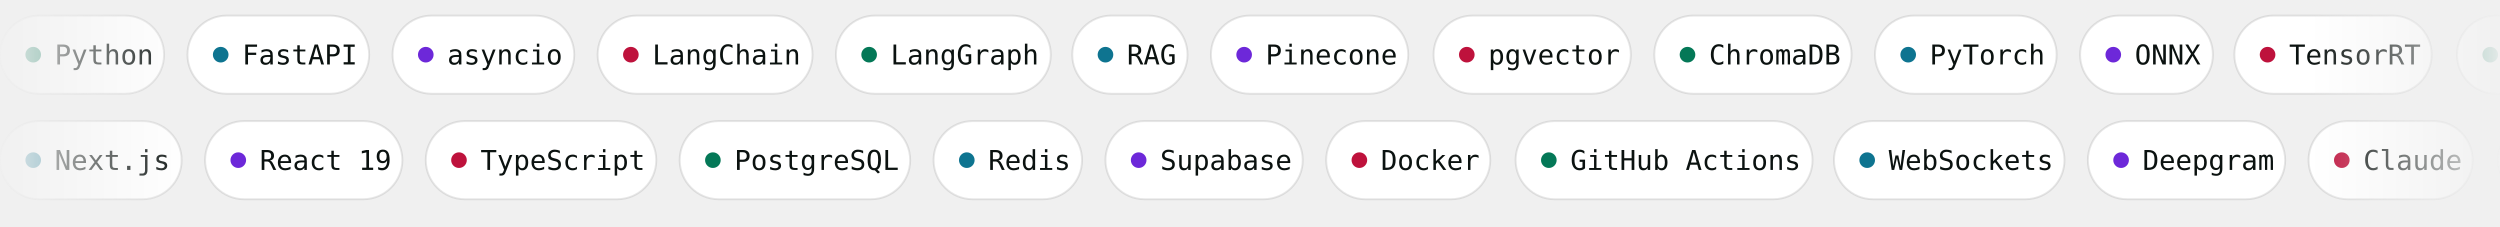
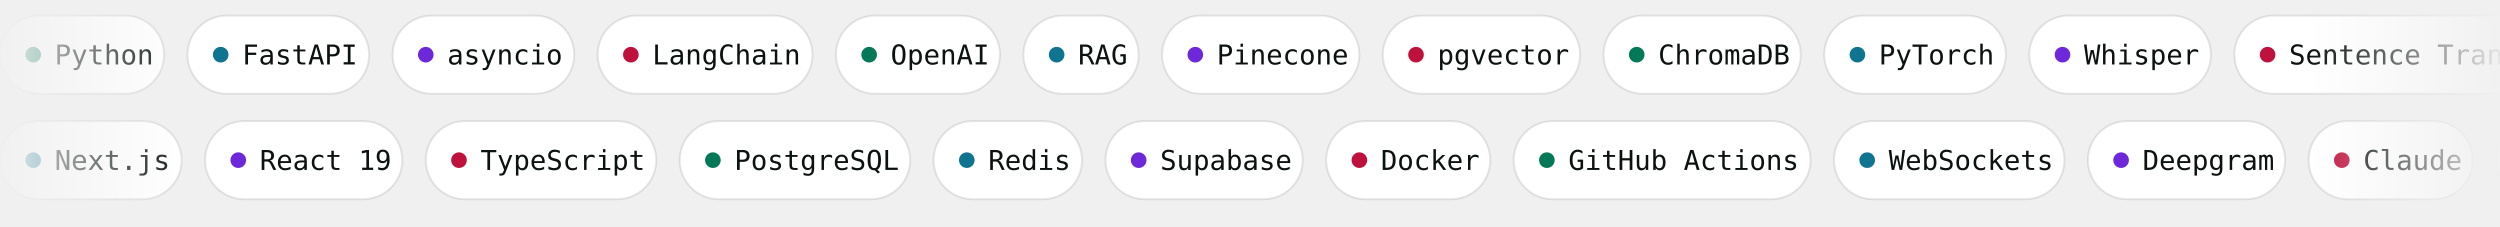
<svg xmlns="http://www.w3.org/2000/svg" width="1280" height="116" viewBox="0 0 1280 116" role="img">
  <style>.l{animation:l 38s linear infinite}.r{animation:r 38s linear infinite}@keyframes l{to{transform:translateX(-50%)}}@keyframes r{from{transform:translateX(-50%)}to{transform:none}}</style>
  <defs>
    <linearGradient id="fade" x1="0" x2="1">
      <stop offset="0" stop-color="#fff" stop-opacity="0" />
      <stop offset="0.08" stop-color="#fff" />
      <stop offset="0.92" stop-color="#fff" />
      <stop offset="1" stop-color="#fff" stop-opacity="0" />
    </linearGradient>
    <mask id="m">
      <rect width="1280" height="116" fill="url(#fade)" />
    </mask>
  </defs>
  <g mask="url(#m)">
    <g class="l">
      <g transform="translate(0 8)">
        <rect width="84" height="40" rx="20" fill="#ffffff" stroke="rgba(11,18,16,0.1)" />
        <circle cx="17" cy="20" r="4" fill="#047857" />
        <text x="28" y="25" fill="#0b1210" font-family="ui-monospace, SFMono-Regular, 'Cascadia Code', Consolas, Menlo, monospace" font-size="14">Python</text>
      </g>
      <g transform="translate(96 8)">
        <rect width="93" height="40" rx="20" fill="#ffffff" stroke="rgba(11,18,16,0.1)" />
        <circle cx="17" cy="20" r="4" fill="#0e7490" />
        <text x="28" y="25" fill="#0b1210" font-family="ui-monospace, SFMono-Regular, 'Cascadia Code', Consolas, Menlo, monospace" font-size="14">FastAPI</text>
      </g>
      <g transform="translate(201 8)">
        <rect width="93" height="40" rx="20" fill="#ffffff" stroke="rgba(11,18,16,0.1)" />
        <circle cx="17" cy="20" r="4" fill="#6d28d9" />
        <text x="28" y="25" fill="#0b1210" font-family="ui-monospace, SFMono-Regular, 'Cascadia Code', Consolas, Menlo, monospace" font-size="14">asyncio</text>
      </g>
      <g transform="translate(306 8)">
        <rect width="110" height="40" rx="20" fill="#ffffff" stroke="rgba(11,18,16,0.1)" />
        <circle cx="17" cy="20" r="4" fill="#be123c" />
        <text x="28" y="25" fill="#0b1210" font-family="ui-monospace, SFMono-Regular, 'Cascadia Code', Consolas, Menlo, monospace" font-size="14">LangChain</text>
      </g>
      <g transform="translate(428 8)">
+         <rect width="84" height="40" rx="20" fill="#ffffff" stroke="rgba(11,18,16,0.1)" />
+         <circle cx="17" cy="20" r="4" fill="#047857" />
+         <text x="28" y="25" fill="#0b1210" font-family="ui-monospace, SFMono-Regular, 'Cascadia Code', Consolas, Menlo, monospace" font-size="14">OpenAI</text>
+       </g>
+       <g transform="translate(524 8)">
+         <rect width="59" height="40" rx="20" fill="#ffffff" stroke="rgba(11,18,16,0.1)" />
+         <circle cx="17" cy="20" r="4" fill="#0e7490" />
+         <text x="28" y="25" fill="#0b1210" font-family="ui-monospace, SFMono-Regular, 'Cascadia Code', Consolas, Menlo, monospace" font-size="14">RAG</text>
+       </g>
+       <g transform="translate(595 8)">
+         <rect width="101" height="40" rx="20" fill="#ffffff" stroke="rgba(11,18,16,0.1)" />
+         <circle cx="17" cy="20" r="4" fill="#6d28d9" />
+         <text x="28" y="25" fill="#0b1210" font-family="ui-monospace, SFMono-Regular, 'Cascadia Code', Consolas, Menlo, monospace" font-size="14">Pinecone</text>
+       </g>
+       <g transform="translate(708 8)">
+         <rect width="101" height="40" rx="20" fill="#ffffff" stroke="rgba(11,18,16,0.1)" />
+         <circle cx="17" cy="20" r="4" fill="#be123c" />
+         <text x="28" y="25" fill="#0b1210" font-family="ui-monospace, SFMono-Regular, 'Cascadia Code', Consolas, Menlo, monospace" font-size="14">pgvector</text>
+       </g>
+       <g transform="translate(821 8)">
+         <rect width="101" height="40" rx="20" fill="#ffffff" stroke="rgba(11,18,16,0.1)" />
+         <circle cx="17" cy="20" r="4" fill="#047857" />
+         <text x="28" y="25" fill="#0b1210" font-family="ui-monospace, SFMono-Regular, 'Cascadia Code', Consolas, Menlo, monospace" font-size="14">ChromaDB</text>
+       </g>
+       <g transform="translate(934 8)">
+         <rect width="93" height="40" rx="20" fill="#ffffff" stroke="rgba(11,18,16,0.1)" />
+         <circle cx="17" cy="20" r="4" fill="#0e7490" />
+         <text x="28" y="25" fill="#0b1210" font-family="ui-monospace, SFMono-Regular, 'Cascadia Code', Consolas, Menlo, monospace" font-size="14">PyTorch</text>
+       </g>
+       <g transform="translate(1039 8)">
+         <rect width="93" height="40" rx="20" fill="#ffffff" stroke="rgba(11,18,16,0.1)" />
+         <circle cx="17" cy="20" r="4" fill="#6d28d9" />
+         <text x="28" y="25" fill="#0b1210" font-family="ui-monospace, SFMono-Regular, 'Cascadia Code', Consolas, Menlo, monospace" font-size="14">Whisper</text>
+       </g>
+       <g transform="translate(1144 8)">
+         <rect width="210" height="40" rx="20" fill="#ffffff" stroke="rgba(11,18,16,0.1)" />
+         <circle cx="17" cy="20" r="4" fill="#be123c" />
+         <text x="28" y="25" fill="#0b1210" font-family="ui-monospace, SFMono-Regular, 'Cascadia Code', Consolas, Menlo, monospace" font-size="14">Sentence Transformers</text>
+       </g>
+       <g transform="translate(1366 8)">
+         <rect width="76" height="40" rx="20" fill="#ffffff" stroke="rgba(11,18,16,0.1)" />
+         <circle cx="17" cy="20" r="4" fill="#047857" />
+         <text x="28" y="25" fill="#0b1210" font-family="ui-monospace, SFMono-Regular, 'Cascadia Code', Consolas, Menlo, monospace" font-size="14">SpaCy</text>
+       </g>
+       <g transform="translate(1454 8)">
+         <rect width="84" height="40" rx="20" fill="#ffffff" stroke="rgba(11,18,16,0.1)" />
+         <circle cx="17" cy="20" r="4" fill="#047857" />
+         <text x="28" y="25" fill="#0b1210" font-family="ui-monospace, SFMono-Regular, 'Cascadia Code', Consolas, Menlo, monospace" font-size="14">Python</text>
+       </g>
+       <g transform="translate(1550 8)">
+         <rect width="93" height="40" rx="20" fill="#ffffff" stroke="rgba(11,18,16,0.1)" />
+         <circle cx="17" cy="20" r="4" fill="#0e7490" />
+         <text x="28" y="25" fill="#0b1210" font-family="ui-monospace, SFMono-Regular, 'Cascadia Code', Consolas, Menlo, monospace" font-size="14">FastAPI</text>
+       </g>
+       <g transform="translate(1655 8)">
+         <rect width="93" height="40" rx="20" fill="#ffffff" stroke="rgba(11,18,16,0.1)" />
+         <circle cx="17" cy="20" r="4" fill="#6d28d9" />
+         <text x="28" y="25" fill="#0b1210" font-family="ui-monospace, SFMono-Regular, 'Cascadia Code', Consolas, Menlo, monospace" font-size="14">asyncio</text>
+       </g>
+       <g transform="translate(1760 8)">
        <rect width="110" height="40" rx="20" fill="#ffffff" stroke="rgba(11,18,16,0.1)" />
-         <circle cx="17" cy="20" r="4" fill="#047857" />
-         <text x="28" y="25" fill="#0b1210" font-family="ui-monospace, SFMono-Regular, 'Cascadia Code', Consolas, Menlo, monospace" font-size="14">LangGraph</text>
-       </g>
-       <g transform="translate(549 8)">
+         <circle cx="17" cy="20" r="4" fill="#be123c" />
+         <text x="28" y="25" fill="#0b1210" font-family="ui-monospace, SFMono-Regular, 'Cascadia Code', Consolas, Menlo, monospace" font-size="14">LangChain</text>
+       </g>
+       <g transform="translate(1882 8)">
+         <rect width="84" height="40" rx="20" fill="#ffffff" stroke="rgba(11,18,16,0.1)" />
+         <circle cx="17" cy="20" r="4" fill="#047857" />
+         <text x="28" y="25" fill="#0b1210" font-family="ui-monospace, SFMono-Regular, 'Cascadia Code', Consolas, Menlo, monospace" font-size="14">OpenAI</text>
+       </g>
+       <g transform="translate(1978 8)">
        <rect width="59" height="40" rx="20" fill="#ffffff" stroke="rgba(11,18,16,0.1)" />
        <circle cx="17" cy="20" r="4" fill="#0e7490" />
        <text x="28" y="25" fill="#0b1210" font-family="ui-monospace, SFMono-Regular, 'Cascadia Code', Consolas, Menlo, monospace" font-size="14">RAG</text>
      </g>
-       <g transform="translate(620 8)">
+       <g transform="translate(2049 8)">
        <rect width="101" height="40" rx="20" fill="#ffffff" stroke="rgba(11,18,16,0.1)" />
        <circle cx="17" cy="20" r="4" fill="#6d28d9" />
        <text x="28" y="25" fill="#0b1210" font-family="ui-monospace, SFMono-Regular, 'Cascadia Code', Consolas, Menlo, monospace" font-size="14">Pinecone</text>
      </g>
-       <g transform="translate(734 8)">
+       <g transform="translate(2162 8)">
        <rect width="101" height="40" rx="20" fill="#ffffff" stroke="rgba(11,18,16,0.1)" />
        <circle cx="17" cy="20" r="4" fill="#be123c" />
        <text x="28" y="25" fill="#0b1210" font-family="ui-monospace, SFMono-Regular, 'Cascadia Code', Consolas, Menlo, monospace" font-size="14">pgvector</text>
      </g>
-       <g transform="translate(847 8)">
+       <g transform="translate(2275 8)">
        <rect width="101" height="40" rx="20" fill="#ffffff" stroke="rgba(11,18,16,0.1)" />
        <circle cx="17" cy="20" r="4" fill="#047857" />
        <text x="28" y="25" fill="#0b1210" font-family="ui-monospace, SFMono-Regular, 'Cascadia Code', Consolas, Menlo, monospace" font-size="14">ChromaDB</text>
      </g>
-       <g transform="translate(960 8)">
+       <g transform="translate(2388 8)">
        <rect width="93" height="40" rx="20" fill="#ffffff" stroke="rgba(11,18,16,0.1)" />
        <circle cx="17" cy="20" r="4" fill="#0e7490" />
        <text x="28" y="25" fill="#0b1210" font-family="ui-monospace, SFMono-Regular, 'Cascadia Code', Consolas, Menlo, monospace" font-size="14">PyTorch</text>
      </g>
-       <g transform="translate(1065 8)">
-         <rect width="68" height="40" rx="20" fill="#ffffff" stroke="rgba(11,18,16,0.1)" />
-         <circle cx="17" cy="20" r="4" fill="#6d28d9" />
-         <text x="28" y="25" fill="#0b1210" font-family="ui-monospace, SFMono-Regular, 'Cascadia Code', Consolas, Menlo, monospace" font-size="14">ONNX</text>
-       </g>
-       <g transform="translate(1144 8)">
-         <rect width="101" height="40" rx="20" fill="#ffffff" stroke="rgba(11,18,16,0.1)" />
-         <circle cx="17" cy="20" r="4" fill="#be123c" />
-         <text x="28" y="25" fill="#0b1210" font-family="ui-monospace, SFMono-Regular, 'Cascadia Code', Consolas, Menlo, monospace" font-size="14">TensorRT</text>
-       </g>
-       <g transform="translate(1258 8)">
-         <rect width="76" height="40" rx="20" fill="#ffffff" stroke="rgba(11,18,16,0.1)" />
-         <circle cx="17" cy="20" r="4" fill="#047857" />
-         <text x="28" y="25" fill="#0b1210" font-family="ui-monospace, SFMono-Regular, 'Cascadia Code', Consolas, Menlo, monospace" font-size="14">SpaCy</text>
-       </g>
-       <g transform="translate(1346 8)">
-         <rect width="84" height="40" rx="20" fill="#ffffff" stroke="rgba(11,18,16,0.1)" />
-         <circle cx="17" cy="20" r="4" fill="#047857" />
-         <text x="28" y="25" fill="#0b1210" font-family="ui-monospace, SFMono-Regular, 'Cascadia Code', Consolas, Menlo, monospace" font-size="14">Python</text>
-       </g>
-       <g transform="translate(1442 8)">
-         <rect width="93" height="40" rx="20" fill="#ffffff" stroke="rgba(11,18,16,0.1)" />
-         <circle cx="17" cy="20" r="4" fill="#0e7490" />
-         <text x="28" y="25" fill="#0b1210" font-family="ui-monospace, SFMono-Regular, 'Cascadia Code', Consolas, Menlo, monospace" font-size="14">FastAPI</text>
-       </g>
-       <g transform="translate(1547 8)">
-         <rect width="93" height="40" rx="20" fill="#ffffff" stroke="rgba(11,18,16,0.1)" />
-         <circle cx="17" cy="20" r="4" fill="#6d28d9" />
-         <text x="28" y="25" fill="#0b1210" font-family="ui-monospace, SFMono-Regular, 'Cascadia Code', Consolas, Menlo, monospace" font-size="14">asyncio</text>
-       </g>
-       <g transform="translate(1652 8)">
-         <rect width="110" height="40" rx="20" fill="#ffffff" stroke="rgba(11,18,16,0.1)" />
-         <circle cx="17" cy="20" r="4" fill="#be123c" />
-         <text x="28" y="25" fill="#0b1210" font-family="ui-monospace, SFMono-Regular, 'Cascadia Code', Consolas, Menlo, monospace" font-size="14">LangChain</text>
-       </g>
-       <g transform="translate(1773 8)">
-         <rect width="110" height="40" rx="20" fill="#ffffff" stroke="rgba(11,18,16,0.1)" />
-         <circle cx="17" cy="20" r="4" fill="#047857" />
-         <text x="28" y="25" fill="#0b1210" font-family="ui-monospace, SFMono-Regular, 'Cascadia Code', Consolas, Menlo, monospace" font-size="14">LangGraph</text>
-       </g>
-       <g transform="translate(1895 8)">
-         <rect width="59" height="40" rx="20" fill="#ffffff" stroke="rgba(11,18,16,0.1)" />
-         <circle cx="17" cy="20" r="4" fill="#0e7490" />
-         <text x="28" y="25" fill="#0b1210" font-family="ui-monospace, SFMono-Regular, 'Cascadia Code', Consolas, Menlo, monospace" font-size="14">RAG</text>
-       </g>
-       <g transform="translate(1966 8)">
-         <rect width="101" height="40" rx="20" fill="#ffffff" stroke="rgba(11,18,16,0.1)" />
-         <circle cx="17" cy="20" r="4" fill="#6d28d9" />
-         <text x="28" y="25" fill="#0b1210" font-family="ui-monospace, SFMono-Regular, 'Cascadia Code', Consolas, Menlo, monospace" font-size="14">Pinecone</text>
-       </g>
-       <g transform="translate(2079 8)">
-         <rect width="101" height="40" rx="20" fill="#ffffff" stroke="rgba(11,18,16,0.1)" />
-         <circle cx="17" cy="20" r="4" fill="#be123c" />
-         <text x="28" y="25" fill="#0b1210" font-family="ui-monospace, SFMono-Regular, 'Cascadia Code', Consolas, Menlo, monospace" font-size="14">pgvector</text>
-       </g>
-       <g transform="translate(2192 8)">
-         <rect width="101" height="40" rx="20" fill="#ffffff" stroke="rgba(11,18,16,0.1)" />
-         <circle cx="17" cy="20" r="4" fill="#047857" />
-         <text x="28" y="25" fill="#0b1210" font-family="ui-monospace, SFMono-Regular, 'Cascadia Code', Consolas, Menlo, monospace" font-size="14">ChromaDB</text>
-       </g>
-       <g transform="translate(2306 8)">
-         <rect width="93" height="40" rx="20" fill="#ffffff" stroke="rgba(11,18,16,0.1)" />
-         <circle cx="17" cy="20" r="4" fill="#0e7490" />
-         <text x="28" y="25" fill="#0b1210" font-family="ui-monospace, SFMono-Regular, 'Cascadia Code', Consolas, Menlo, monospace" font-size="14">PyTorch</text>
-       </g>
-       <g transform="translate(2410 8)">
-         <rect width="68" height="40" rx="20" fill="#ffffff" stroke="rgba(11,18,16,0.1)" />
-         <circle cx="17" cy="20" r="4" fill="#6d28d9" />
-         <text x="28" y="25" fill="#0b1210" font-family="ui-monospace, SFMono-Regular, 'Cascadia Code', Consolas, Menlo, monospace" font-size="14">ONNX</text>
-       </g>
-       <g transform="translate(2490 8)">
-         <rect width="101" height="40" rx="20" fill="#ffffff" stroke="rgba(11,18,16,0.1)" />
-         <circle cx="17" cy="20" r="4" fill="#be123c" />
-         <text x="28" y="25" fill="#0b1210" font-family="ui-monospace, SFMono-Regular, 'Cascadia Code', Consolas, Menlo, monospace" font-size="14">TensorRT</text>
-       </g>
-       <g transform="translate(2603 8)">
+       <g transform="translate(2493 8)">
+         <rect width="93" height="40" rx="20" fill="#ffffff" stroke="rgba(11,18,16,0.1)" />
+         <circle cx="17" cy="20" r="4" fill="#6d28d9" />
+         <text x="28" y="25" fill="#0b1210" font-family="ui-monospace, SFMono-Regular, 'Cascadia Code', Consolas, Menlo, monospace" font-size="14">Whisper</text>
+       </g>
+       <g transform="translate(2598 8)">
+         <rect width="210" height="40" rx="20" fill="#ffffff" stroke="rgba(11,18,16,0.1)" />
+         <circle cx="17" cy="20" r="4" fill="#be123c" />
+         <text x="28" y="25" fill="#0b1210" font-family="ui-monospace, SFMono-Regular, 'Cascadia Code', Consolas, Menlo, monospace" font-size="14">Sentence Transformers</text>
+       </g>
+       <g transform="translate(2820 8)">
        <rect width="76" height="40" rx="20" fill="#ffffff" stroke="rgba(11,18,16,0.1)" />
        <circle cx="17" cy="20" r="4" fill="#047857" />
        <text x="28" y="25" fill="#0b1210" font-family="ui-monospace, SFMono-Regular, 'Cascadia Code', Consolas, Menlo, monospace" font-size="14">SpaCy</text>
      </g>
    </g>
    <g class="r">
      <g transform="translate(0 62)">
        <rect width="93" height="40" rx="20" fill="#ffffff" stroke="rgba(11,18,16,0.1)" />
        <circle cx="17" cy="20" r="4" fill="#0e7490" />
        <text x="28" y="25" fill="#0b1210" font-family="ui-monospace, SFMono-Regular, 'Cascadia Code', Consolas, Menlo, monospace" font-size="14">Next.js</text>
      </g>
      <g transform="translate(105 62)">
        <rect width="101" height="40" rx="20" fill="#ffffff" stroke="rgba(11,18,16,0.1)" />
        <circle cx="17" cy="20" r="4" fill="#6d28d9" />
        <text x="28" y="25" fill="#0b1210" font-family="ui-monospace, SFMono-Regular, 'Cascadia Code', Consolas, Menlo, monospace" font-size="14">React 19</text>
      </g>
      <g transform="translate(218 62)">
        <rect width="118" height="40" rx="20" fill="#ffffff" stroke="rgba(11,18,16,0.1)" />
        <circle cx="17" cy="20" r="4" fill="#be123c" />
        <text x="28" y="25" fill="#0b1210" font-family="ui-monospace, SFMono-Regular, 'Cascadia Code', Consolas, Menlo, monospace" font-size="14">TypeScript</text>
      </g>
      <g transform="translate(348 62)">
        <rect width="118" height="40" rx="20" fill="#ffffff" stroke="rgba(11,18,16,0.1)" />
        <circle cx="17" cy="20" r="4" fill="#047857" />
        <text x="28" y="25" fill="#0b1210" font-family="ui-monospace, SFMono-Regular, 'Cascadia Code', Consolas, Menlo, monospace" font-size="14">PostgreSQL</text>
      </g>
      <g transform="translate(478 62)">
        <rect width="76" height="40" rx="20" fill="#ffffff" stroke="rgba(11,18,16,0.1)" />
        <circle cx="17" cy="20" r="4" fill="#0e7490" />
        <text x="28" y="25" fill="#0b1210" font-family="ui-monospace, SFMono-Regular, 'Cascadia Code', Consolas, Menlo, monospace" font-size="14">Redis</text>
      </g>
      <g transform="translate(566 62)">
        <rect width="101" height="40" rx="20" fill="#ffffff" stroke="rgba(11,18,16,0.1)" />
        <circle cx="17" cy="20" r="4" fill="#6d28d9" />
        <text x="28" y="25" fill="#0b1210" font-family="ui-monospace, SFMono-Regular, 'Cascadia Code', Consolas, Menlo, monospace" font-size="14">Supabase</text>
      </g>
      <g transform="translate(679 62)">
        <rect width="84" height="40" rx="20" fill="#ffffff" stroke="rgba(11,18,16,0.1)" />
        <circle cx="17" cy="20" r="4" fill="#be123c" />
        <text x="28" y="25" fill="#0b1210" font-family="ui-monospace, SFMono-Regular, 'Cascadia Code', Consolas, Menlo, monospace" font-size="14">Docker</text>
      </g>
-       <g transform="translate(776 62)">
+       <g transform="translate(775 62)">
        <rect width="152" height="40" rx="20" fill="#ffffff" stroke="rgba(11,18,16,0.1)" />
        <circle cx="17" cy="20" r="4" fill="#047857" />
        <text x="28" y="25" fill="#0b1210" font-family="ui-monospace, SFMono-Regular, 'Cascadia Code', Consolas, Menlo, monospace" font-size="14">GitHub Actions</text>
      </g>
      <g transform="translate(939 62)">
        <rect width="118" height="40" rx="20" fill="#ffffff" stroke="rgba(11,18,16,0.1)" />
        <circle cx="17" cy="20" r="4" fill="#0e7490" />
        <text x="28" y="25" fill="#0b1210" font-family="ui-monospace, SFMono-Regular, 'Cascadia Code', Consolas, Menlo, monospace" font-size="14">WebSockets</text>
      </g>
      <g transform="translate(1069 62)">
        <rect width="101" height="40" rx="20" fill="#ffffff" stroke="rgba(11,18,16,0.1)" />
        <circle cx="17" cy="20" r="4" fill="#6d28d9" />
        <text x="28" y="25" fill="#0b1210" font-family="ui-monospace, SFMono-Regular, 'Cascadia Code', Consolas, Menlo, monospace" font-size="14">Deepgram</text>
      </g>
      <g transform="translate(1182 62)">
        <rect width="84" height="40" rx="20" fill="#ffffff" stroke="rgba(11,18,16,0.1)" />
        <circle cx="17" cy="20" r="4" fill="#be123c" />
        <text x="28" y="25" fill="#0b1210" font-family="ui-monospace, SFMono-Regular, 'Cascadia Code', Consolas, Menlo, monospace" font-size="14">Claude</text>
      </g>
-       <g transform="translate(1279 62)">
+       <g transform="translate(1278 62)">
        <rect width="84" height="40" rx="20" fill="#ffffff" stroke="rgba(11,18,16,0.1)" />
        <circle cx="17" cy="20" r="4" fill="#047857" />
        <text x="28" y="25" fill="#0b1210" font-family="ui-monospace, SFMono-Regular, 'Cascadia Code', Consolas, Menlo, monospace" font-size="14">Gemini</text>
      </g>
-       <g transform="translate(1375 62)">
+       <g transform="translate(1374 62)">
        <rect width="68" height="40" rx="20" fill="#ffffff" stroke="rgba(11,18,16,0.1)" />
        <circle cx="17" cy="20" r="4" fill="#0e7490" />
        <text x="28" y="25" fill="#0b1210" font-family="ui-monospace, SFMono-Regular, 'Cascadia Code', Consolas, Menlo, monospace" font-size="14">Groq</text>
      </g>
-       <g transform="translate(1455 62)">
+       <g transform="translate(1454 62)">
        <rect width="93" height="40" rx="20" fill="#ffffff" stroke="rgba(11,18,16,0.1)" />
        <circle cx="17" cy="20" r="4" fill="#0e7490" />
        <text x="28" y="25" fill="#0b1210" font-family="ui-monospace, SFMono-Regular, 'Cascadia Code', Consolas, Menlo, monospace" font-size="14">Next.js</text>
      </g>
-       <g transform="translate(1560 62)">
+       <g transform="translate(1559 62)">
        <rect width="101" height="40" rx="20" fill="#ffffff" stroke="rgba(11,18,16,0.1)" />
        <circle cx="17" cy="20" r="4" fill="#6d28d9" />
        <text x="28" y="25" fill="#0b1210" font-family="ui-monospace, SFMono-Regular, 'Cascadia Code', Consolas, Menlo, monospace" font-size="14">React 19</text>
      </g>
-       <g transform="translate(1673 62)">
+       <g transform="translate(1672 62)">
        <rect width="118" height="40" rx="20" fill="#ffffff" stroke="rgba(11,18,16,0.1)" />
        <circle cx="17" cy="20" r="4" fill="#be123c" />
        <text x="28" y="25" fill="#0b1210" font-family="ui-monospace, SFMono-Regular, 'Cascadia Code', Consolas, Menlo, monospace" font-size="14">TypeScript</text>
      </g>
-       <g transform="translate(1803 62)">
+       <g transform="translate(1802 62)">
        <rect width="118" height="40" rx="20" fill="#ffffff" stroke="rgba(11,18,16,0.1)" />
        <circle cx="17" cy="20" r="4" fill="#047857" />
        <text x="28" y="25" fill="#0b1210" font-family="ui-monospace, SFMono-Regular, 'Cascadia Code', Consolas, Menlo, monospace" font-size="14">PostgreSQL</text>
      </g>
-       <g transform="translate(1933 62)">
+       <g transform="translate(1932 62)">
        <rect width="76" height="40" rx="20" fill="#ffffff" stroke="rgba(11,18,16,0.1)" />
        <circle cx="17" cy="20" r="4" fill="#0e7490" />
        <text x="28" y="25" fill="#0b1210" font-family="ui-monospace, SFMono-Regular, 'Cascadia Code', Consolas, Menlo, monospace" font-size="14">Redis</text>
      </g>
-       <g transform="translate(2021 62)">
+       <g transform="translate(2020 62)">
        <rect width="101" height="40" rx="20" fill="#ffffff" stroke="rgba(11,18,16,0.1)" />
        <circle cx="17" cy="20" r="4" fill="#6d28d9" />
        <text x="28" y="25" fill="#0b1210" font-family="ui-monospace, SFMono-Regular, 'Cascadia Code', Consolas, Menlo, monospace" font-size="14">Supabase</text>
      </g>
-       <g transform="translate(2134 62)">
+       <g transform="translate(2133 62)">
        <rect width="84" height="40" rx="20" fill="#ffffff" stroke="rgba(11,18,16,0.1)" />
        <circle cx="17" cy="20" r="4" fill="#be123c" />
        <text x="28" y="25" fill="#0b1210" font-family="ui-monospace, SFMono-Regular, 'Cascadia Code', Consolas, Menlo, monospace" font-size="14">Docker</text>
      </g>
-       <g transform="translate(2230 62)">
+       <g transform="translate(2229 62)">
        <rect width="152" height="40" rx="20" fill="#ffffff" stroke="rgba(11,18,16,0.1)" />
        <circle cx="17" cy="20" r="4" fill="#047857" />
        <text x="28" y="25" fill="#0b1210" font-family="ui-monospace, SFMono-Regular, 'Cascadia Code', Consolas, Menlo, monospace" font-size="14">GitHub Actions</text>
      </g>
-       <g transform="translate(2394 62)">
+       <g transform="translate(2393 62)">
        <rect width="118" height="40" rx="20" fill="#ffffff" stroke="rgba(11,18,16,0.1)" />
        <circle cx="17" cy="20" r="4" fill="#0e7490" />
        <text x="28" y="25" fill="#0b1210" font-family="ui-monospace, SFMono-Regular, 'Cascadia Code', Consolas, Menlo, monospace" font-size="14">WebSockets</text>
      </g>
-       <g transform="translate(2524 62)">
+       <g transform="translate(2523 62)">
        <rect width="101" height="40" rx="20" fill="#ffffff" stroke="rgba(11,18,16,0.1)" />
        <circle cx="17" cy="20" r="4" fill="#6d28d9" />
        <text x="28" y="25" fill="#0b1210" font-family="ui-monospace, SFMono-Regular, 'Cascadia Code', Consolas, Menlo, monospace" font-size="14">Deepgram</text>
      </g>
-       <g transform="translate(2637 62)">
+       <g transform="translate(2636 62)">
        <rect width="84" height="40" rx="20" fill="#ffffff" stroke="rgba(11,18,16,0.1)" />
        <circle cx="17" cy="20" r="4" fill="#be123c" />
        <text x="28" y="25" fill="#0b1210" font-family="ui-monospace, SFMono-Regular, 'Cascadia Code', Consolas, Menlo, monospace" font-size="14">Claude</text>
      </g>
-       <g transform="translate(2734 62)">
+       <g transform="translate(2732 62)">
        <rect width="84" height="40" rx="20" fill="#ffffff" stroke="rgba(11,18,16,0.1)" />
        <circle cx="17" cy="20" r="4" fill="#047857" />
        <text x="28" y="25" fill="#0b1210" font-family="ui-monospace, SFMono-Regular, 'Cascadia Code', Consolas, Menlo, monospace" font-size="14">Gemini</text>
      </g>
-       <g transform="translate(2830 62)">
+       <g transform="translate(2828 62)">
        <rect width="68" height="40" rx="20" fill="#ffffff" stroke="rgba(11,18,16,0.1)" />
        <circle cx="17" cy="20" r="4" fill="#0e7490" />
        <text x="28" y="25" fill="#0b1210" font-family="ui-monospace, SFMono-Regular, 'Cascadia Code', Consolas, Menlo, monospace" font-size="14">Groq</text>
      </g>
    </g>
  </g>
</svg>
